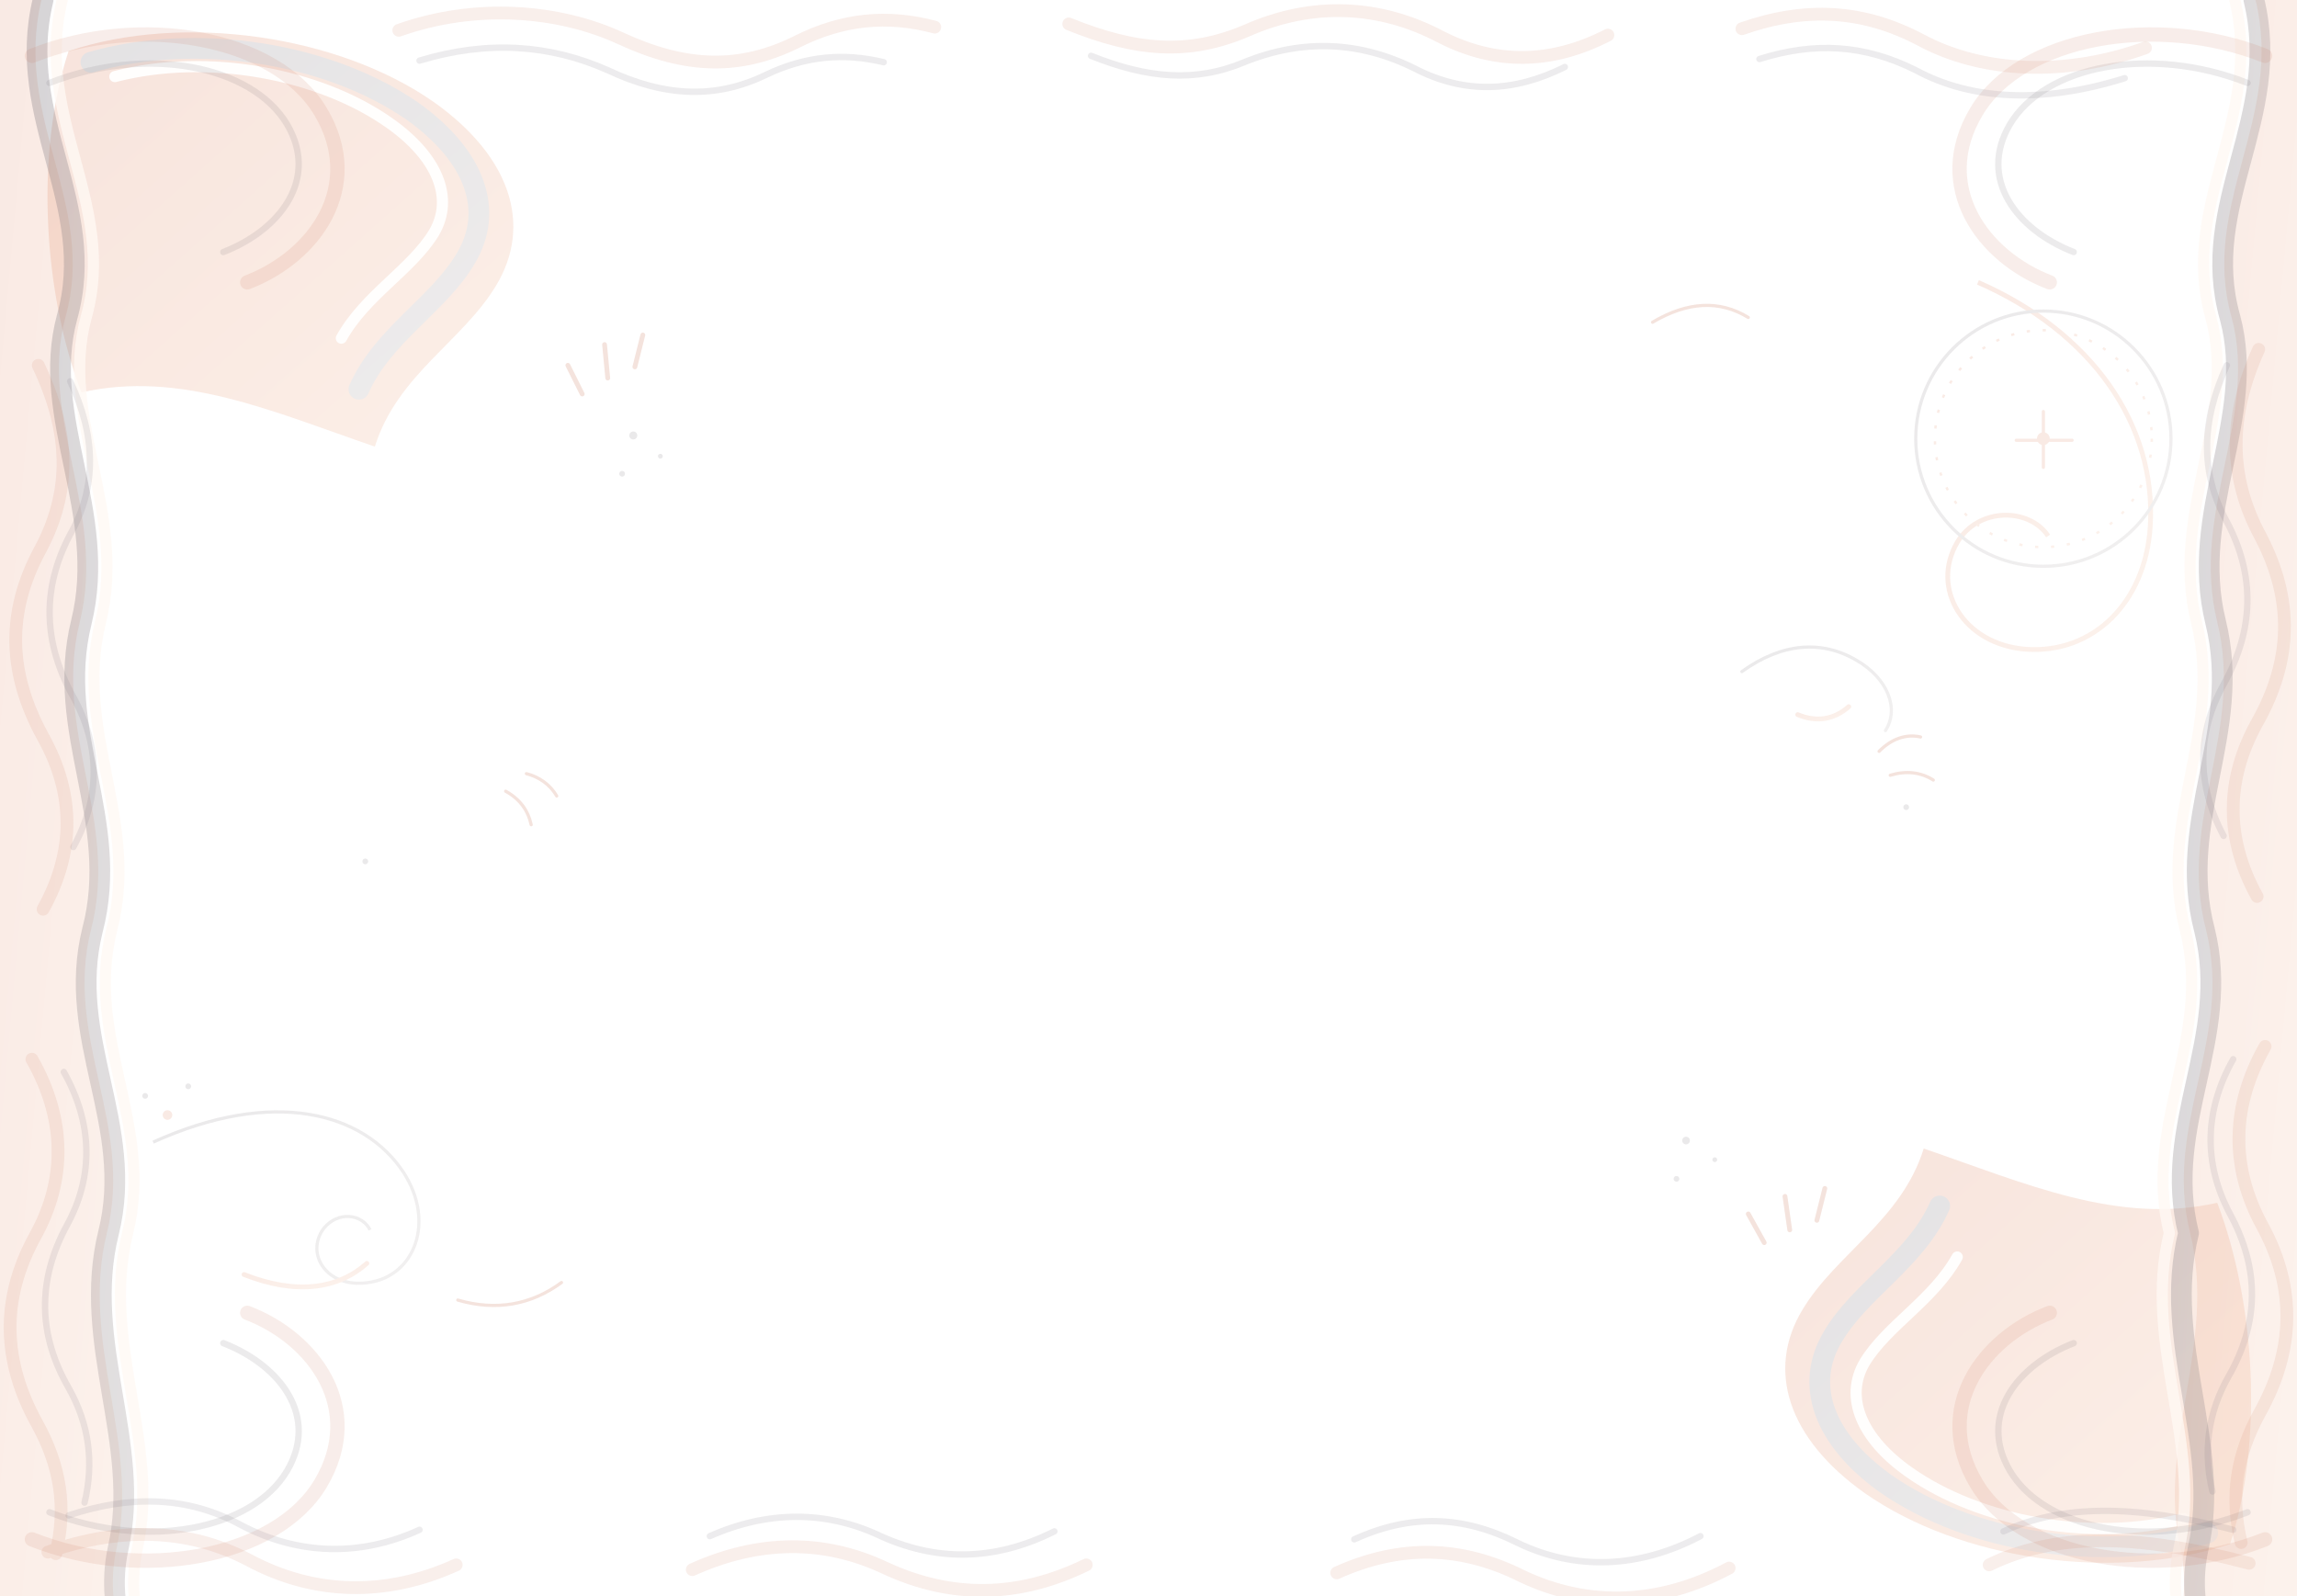
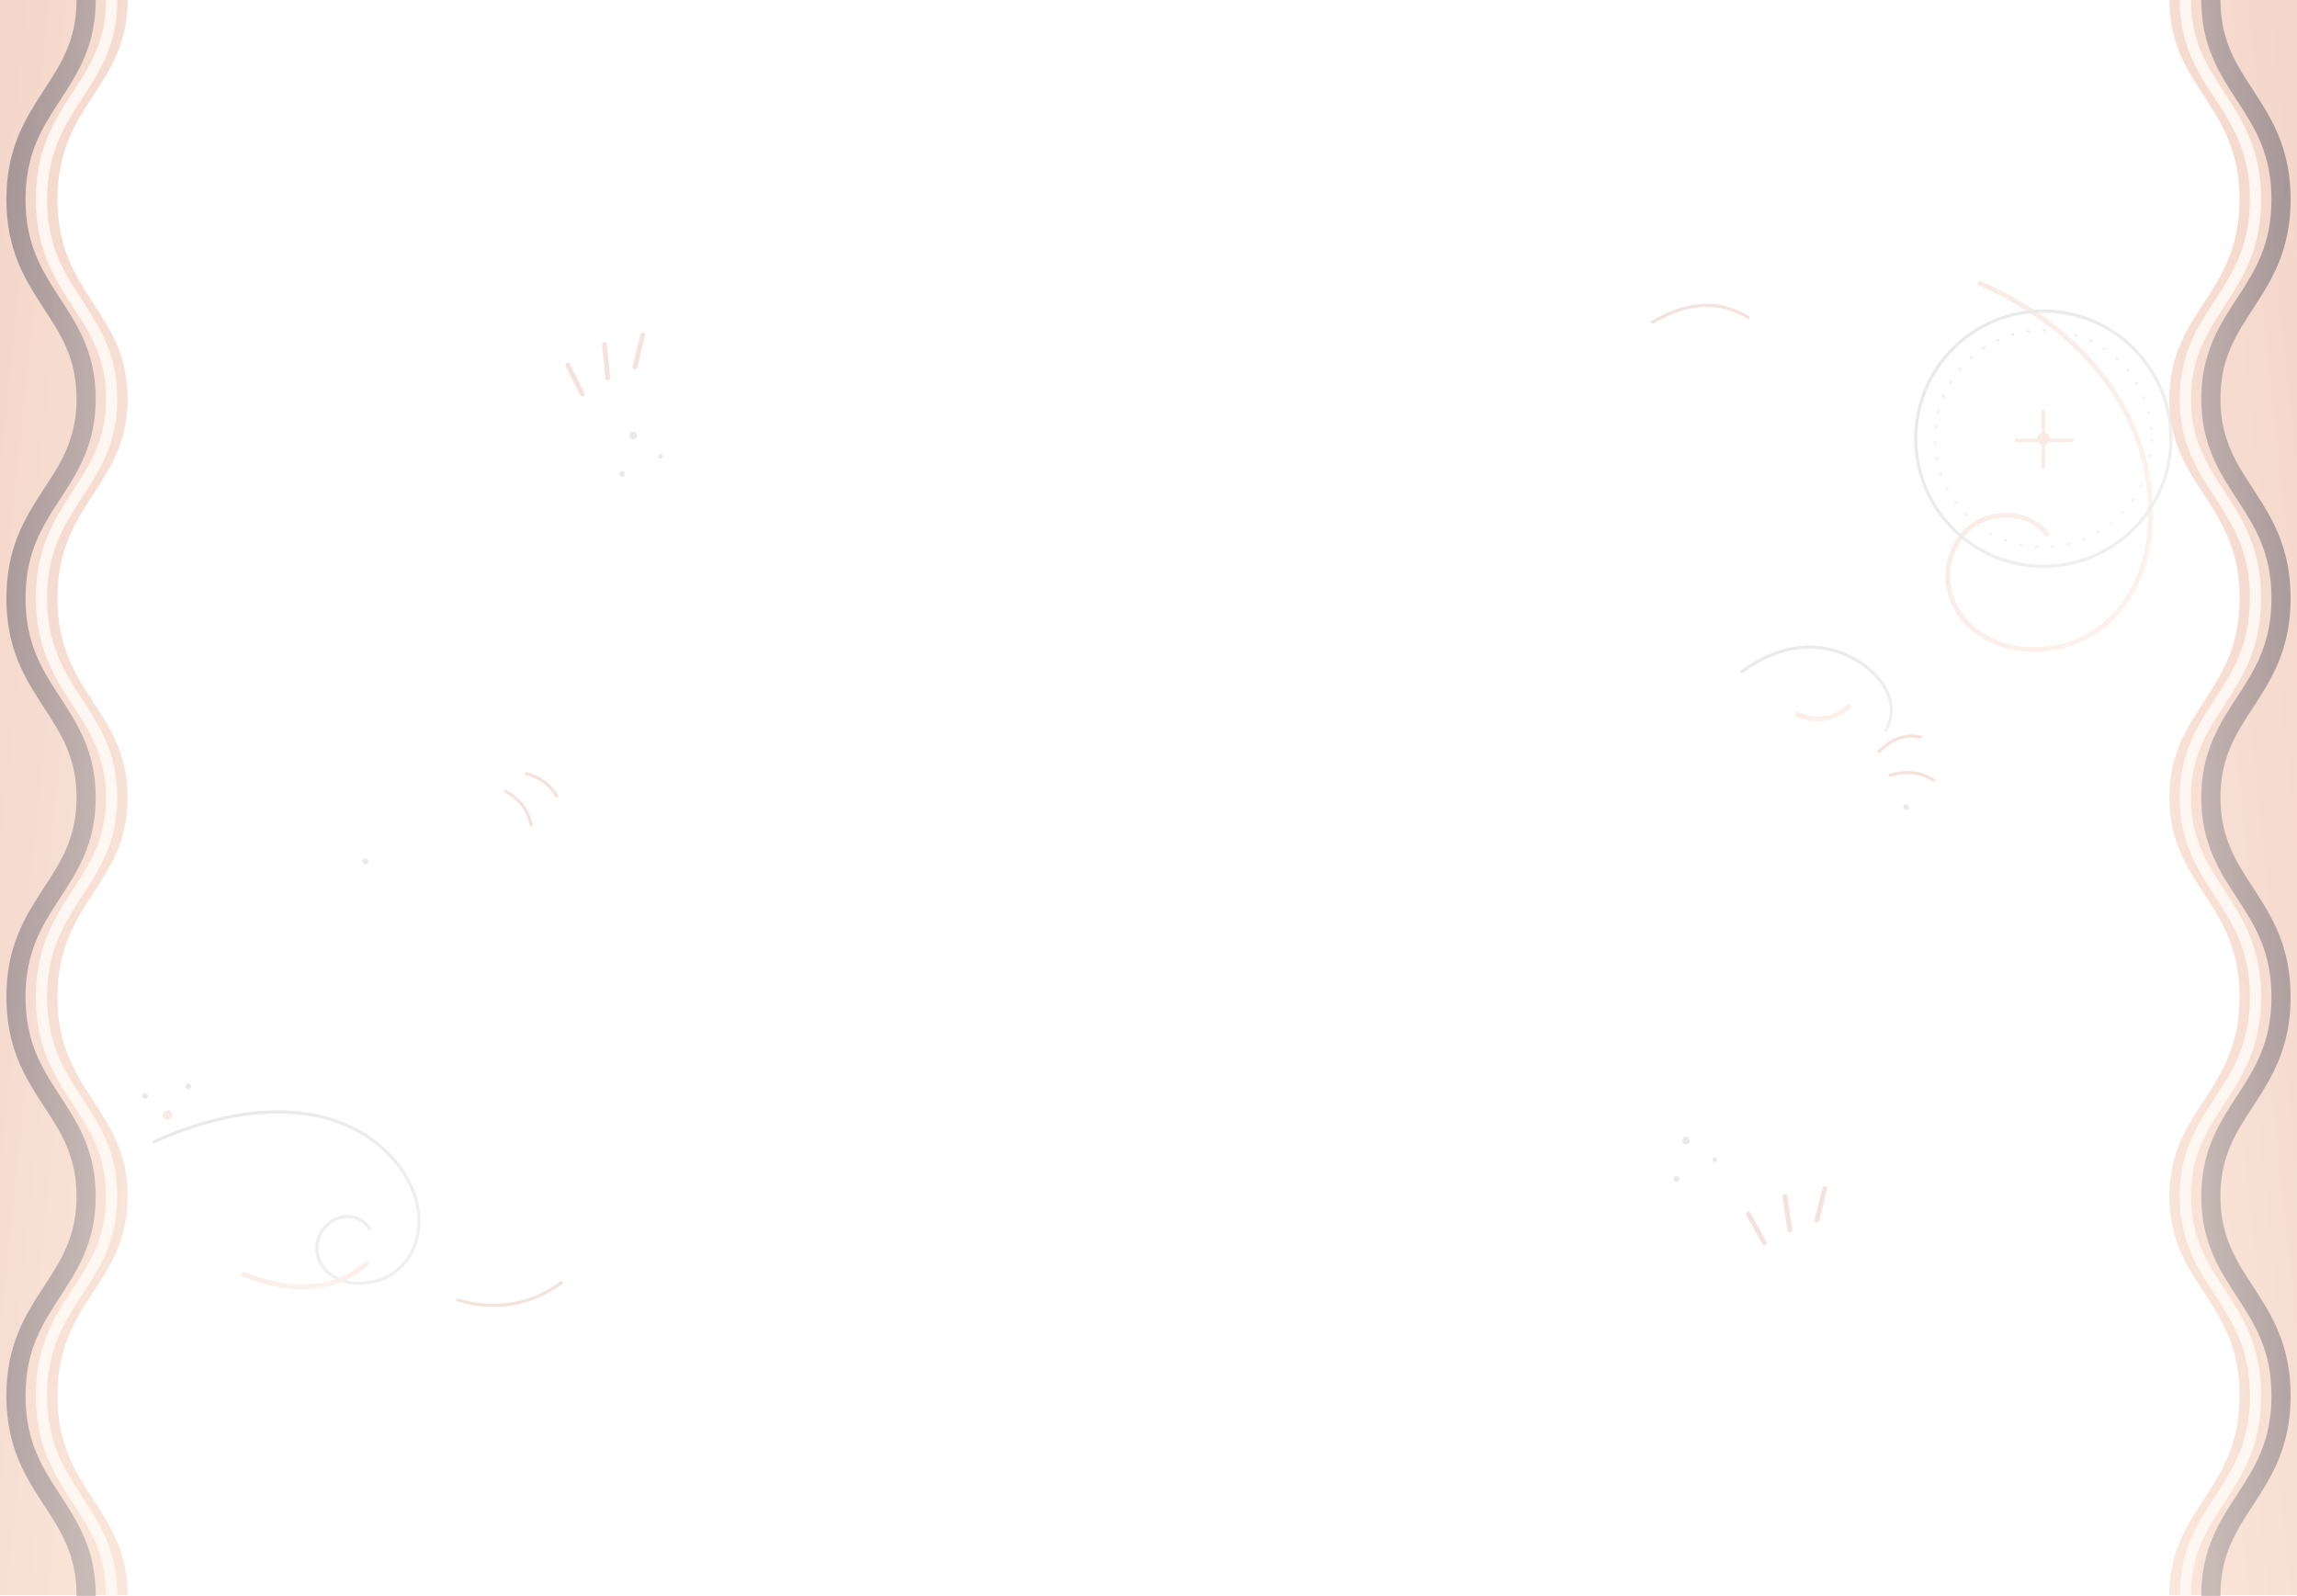
- <svg xmlns="http://www.w3.org/2000/svg" viewBox="0 0 1440 1000" fill="none">
+ <svg xmlns="http://www.w3.org/2000/svg" viewBox="0 0 1440 1000" preserveAspectRatio="none" fill="none">
  <defs>
    <linearGradient id="terracotta-wash" x1="0" y1="0" x2="1" y2="1">
      <stop stop-color="#D97650" />
      <stop offset="1" stop-color="#F0B18B" />
    </linearGradient>
    <linearGradient id="stone-wash" x1="0" y1="0" x2="1" y2="1">
      <stop stop-color="#777078" />
      <stop offset="1" stop-color="#AAA1A1" />
    </linearGradient>
  </defs>
-   <g opacity=".2">
-     <path d="M43 32c72-24 169-10 229 32 48 34 62 77 39 115-21 35-62 56-76 101-64-22-122-48-184-34C27 183 22 96 43 32Z" fill="url(#terracotta-wash)" />
-     <path d="M57 39c66-19 149-6 202 31 39 28 51 62 33 92-17 29-52 48-67 82" stroke="url(#stone-wash)" stroke-linecap="round" stroke-linejoin="round" stroke-width="13" />
-     <path d="M72 48c58-15 128-2 172 29 30 21 41 47 28 69-14 23-43 39-58 66" stroke="#FFF9F4" stroke-linecap="round" stroke-linejoin="round" stroke-width="7" />
-     <path d="M1398 968c-73 24-169 10-229-32-48-34-62-77-39-115 21-35 62-56 76-101 64 22 122 48 184 34 24 63 29 150 8 214Z" fill="url(#terracotta-wash)" />
-     <path d="M1384 961c-66 19-149 6-202-31-39-28-51-62-33-92 17-29 52-48 67-82" stroke="url(#stone-wash)" stroke-linecap="round" stroke-linejoin="round" stroke-width="13" />
-     <path d="M1369 952c-58 15-128 2-172-29-30-21-41-47-28-69 14-23 43-39 58-66" stroke="#FFF9F4" stroke-linecap="round" stroke-linejoin="round" stroke-width="7" />
+   <g stroke-linecap="round" stroke-linejoin="round">
+     <path d="M-24 0H80C80 55 36 65 36 125s44 70 44 125-44 65-44 125 44 70 44 125-44 65-44 125 44 70 44 125-44 65-44 125 44 70 44 125H-24Z" fill="url(#terracotta-wash)" opacity=".32" />
+     <path d="M54 0C54 55 10 65 10 125s44 70 44 125-44 65-44 125 44 70 44 125-44 65-44 125 44 70 44 125-44 65-44 125 44 70 44 125" stroke="url(#stone-wash)" stroke-width="12" opacity=".62" />
+     <path d="M70 0C70 55 26 65 26 125s44 70 44 125-44 65-44 125 44 70 44 125-44 65-44 125 44 70 44 125-44 65-44 125 44 70 44 125" stroke="#FFF9F4" stroke-width="7" opacity=".92" />
  </g>
-   <g stroke-linecap="round" stroke-linejoin="round">
-     <path d="M0 0h26c-18 74 35 128 15 199-17 63 26 122 9 191-17 69 25 124 7 193-17 68 27 122 10 190-17 69 21 132 6 198-9 42 11 76 25 109H0V0Z" fill="url(#terracotta-wash)" opacity=".16" />
-     <path d="M27 0c-18 74 35 128 15 199-17 63 26 122 9 191-17 69 25 124 7 193-17 68 27 122 10 190-17 69 21 132 6 198-9 42 11 76 25 109" stroke="url(#stone-wash)" stroke-width="13" opacity=".3" />
-     <path d="M39 0c-18 74 35 128 15 199-17 63 26 122 9 191-17 69 25 124 7 193-17 68 27 122 10 190-17 69 21 132 6 198-9 42 11 76 25 109" stroke="#FFF9F4" stroke-width="7" opacity=".78" />
-     <path d="M1440 0h-26c18 74-35 128-15 199 17 63-26 122-9 191 17 69-25 124-7 193 17 68-27 122-10 190 17 69-21 132-6 198 9 42-11 76-25 109h98V0Z" fill="url(#terracotta-wash)" opacity=".16" />
-     <path d="M1413 0c18 74-35 128-15 199 17 63-26 122-9 191 17 69-25 124-7 193 17 68-27 122-10 190-17 69 21 132 6 198-9 42 11 76 25 109" stroke="url(#stone-wash)" stroke-width="13" opacity=".3" />
-     <path d="M1401 0c18 74-35 128-15 199 17 63-26 122-9 191 17 69-25 124-7 193 17 68-27 122-10 190-17 69 21 132 6 198-9 42 11 76 25 109" stroke="#FFF9F4" stroke-width="7" opacity=".78" />
-   </g>
-   <g stroke-linecap="round" stroke-linejoin="round">
-     <path d="M20 35c68-27 153-12 181 35 28 47-4 91-46 107" stroke="#C66A49" stroke-width="9" opacity=".12" />
-     <path d="M31 52c61-24 127-11 149 26 20 34-4 66-40 80" stroke="#777078" stroke-width="4" opacity=".14" />
-     <path d="M1420 35c-68-27-153-12-181 35-28 47 4 91 46 107" stroke="#C66A49" stroke-width="9" opacity=".12" />
-     <path d="M1409 52c-61-24-127-11-149 26-20 34 4 66 40 80" stroke="#777078" stroke-width="4" opacity=".14" />
-     <path d="M20 965c68 27 153 12 181-35 28-47-4-91-46-107" stroke="#C66A49" stroke-width="9" opacity=".12" />
-     <path d="M31 948c61 24 127 11 149-26 20-34-4-66-40-80" stroke="#777078" stroke-width="4" opacity=".14" />
-     <path d="M1420 965c-68 27-153 12-181-35-28-47 4-91 46-107" stroke="#C66A49" stroke-width="9" opacity=".12" />
-     <path d="M1409 948c-61 24-127 11-149-26-20-34 4-66 40-80" stroke="#777078" stroke-width="4" opacity=".14" />
-   </g>
-   <g fill="none" stroke-linecap="round" stroke-linejoin="round">
-     <g stroke="#C66A49" stroke-width="8" opacity=".11">
-       <path d="M250 19c48-17 100-13 139 5 41 19 75 20 111 2 28-14 56-17 86-9" />
-       <path d="M670 15c42 17 75 20 112 4 41-18 83-16 121 4 35 18 70 17 105-1" />
-       <path d="M1092 18c40-14 76-12 112 7 39 21 91 23 141 5" />
-       <path d="M24 229c20 42 21 79 1 116-21 39-20 77 2 117 20 36 20 72 0 108" />
-       <path d="M20 664c21 37 22 75 2 111-22 40-20 79 1 117 15 27 19 53 12 82" />
-       <path d="M1416 219c-19 42-19 80 1 117 21 40 20 78-2 117-20 36-20 73 0 109" />
-       <path d="M1420 656c-21 37-22 75-2 112 22 40 20 79-1 117-15 27-19 53-12 82" />
-       <path d="M30 973c45-16 88-15 126 5 41 22 86 23 130 3" />
-       <path d="M434 984c42-19 83-19 121-1 41 19 83 19 126-2" />
-       <path d="M838 986c40-18 78-17 116 2 42 20 87 18 130-5" />
-       <path d="M1247 981c41-20 91-20 163-1" />
-     </g>
-     <g stroke="#777078" stroke-width="4" opacity=".13">
-       <path d="M263 38c43-13 82-10 118 6 36 17 68 18 99 3 25-12 49-14 74-8" />
-       <path d="M684 35c35 14 65 17 96 4 37-15 73-13 107 4 31 16 62 15 94-1" />
-       <path d="M1103 37c35-11 66-9 98 7 35 19 80 21 131 5" />
-       <path d="M44 239c16 34 17 66 0 96-18 34-17 68 2 102 17 31 17 63 0 94" />
-       <path d="M40 672c18 32 19 65 2 96-19 35-18 69 1 102 13 23 16 47 10 72" />
-       <path d="M1396 229c-16 35-17 67 0 98 18 34 17 68-2 102-17 31-17 63 0 95" />
-       <path d="M1400 664c-18 32-19 65-2 97 19 35 18 69-1 102-13 23-16 47-10 72" />
-       <path d="M43 950c39-13 75-12 108 6 36 19 75 20 112 3" />
-       <path d="M445 963c36-16 72-16 105-1 36 17 73 17 111-2" />
-       <path d="M849 965c35-16 68-15 102 2 37 18 77 16 115-4" />
-       <path d="M1256 960c37-17 82-17 144-1" />
-     </g>
+   <g transform="translate(1440 0) scale(-1 1)" stroke-linecap="round" stroke-linejoin="round">
+     <path d="M-24 0H80C80 55 36 65 36 125s44 70 44 125-44 65-44 125 44 70 44 125-44 65-44 125 44 70 44 125-44 65-44 125 44 70 44 125H-24Z" fill="url(#terracotta-wash)" opacity=".32" />
+     <path d="M54 0C54 55 10 65 10 125s44 70 44 125-44 65-44 125 44 70 44 125-44 65-44 125 44 70 44 125-44 65-44 125 44 70 44 125" stroke="url(#stone-wash)" stroke-width="12" opacity=".62" />
+     <path d="M70 0C70 55 26 65 26 125s44 70 44 125-44 65-44 125 44 70 44 125-44 65-44 125 44 70 44 125-44 65-44 125 44 70 44 125" stroke="#FFF9F4" stroke-width="7" opacity=".92" />
  </g>
  <g opacity=".16">
    <path d="M1240 177c71 31 112 89 108 153-3 48-36 80-78 77-39-3-60-38-43-67 13-22 45-22 57-4" stroke="url(#terracotta-wash)" stroke-width="3" />
    <circle cx="1281" cy="275" r="80" stroke="url(#stone-wash)" stroke-width="2" />
    <circle cx="1281" cy="275" r="68" stroke="url(#terracotta-wash)" stroke-width="1.5" stroke-dasharray="2 8" />
    <circle cx="1281" cy="275" r="4" fill="#D97650" />
    <path d="M1281 258v14m0 7v14m-17-17h14m7 0h14" stroke="#D97650" stroke-linecap="round" stroke-width="2" />
    <path d="M96 716c75-34 132-19 157 19 20 31 7 65-22 69-26 4-40-18-28-34 9-11 24-9 29 1" stroke="url(#stone-wash)" stroke-width="2" />
    <path d="M153 799c33 13 59 9 77-7" stroke="url(#terracotta-wash)" stroke-width="3" stroke-linecap="round" />
    <path d="M1092 421c25-18 50-20 72-7 19 11 27 30 18 44" stroke="url(#stone-wash)" stroke-width="2" stroke-linecap="round" />
    <path d="M1127 448c12 5 23 3 32-5" stroke="url(#terracotta-wash)" stroke-width="3" stroke-linecap="round" />
    <circle cx="105" cy="699" r="3" fill="#D97650" />
    <circle cx="91" cy="687" r="1.8" fill="#777078" />
    <circle cx="118" cy="681" r="1.8" fill="#777078" />
  </g>
  <g opacity=".19" stroke="#C66A49" stroke-linecap="round">
    <path d="m356 229 9 18m14-31 2 21m22-27-5 20" stroke-width="3" />
    <path d="m1096 761 10 18m13-29 3 21m22-26-5 20" stroke-width="3" />
    <path d="M1036 202c22-13 42-14 60-3" stroke-width="2" />
    <path d="M287 815c24 7 46 3 65-11" stroke-width="2" />
    <path d="M1178 471c8-8 17-11 26-9m-19 24c10-3 19-2 27 3" stroke-width="2" />
    <path d="M330 485c8 2 15 7 19 14m-32-3c9 5 14 12 16 21" stroke-width="2" />
  </g>
  <g fill="#777078" opacity=".16">
    <circle cx="397" cy="273" r="2.5" />
    <circle cx="414" cy="286" r="1.5" />
    <circle cx="390" cy="297" r="1.8" />
    <circle cx="1057" cy="715" r="2.4" />
    <circle cx="1075" cy="727" r="1.5" />
    <circle cx="1051" cy="739" r="1.8" />
    <circle cx="229" cy="540" r="1.8" />
    <circle cx="1195" cy="506" r="1.8" />
  </g>
</svg>
